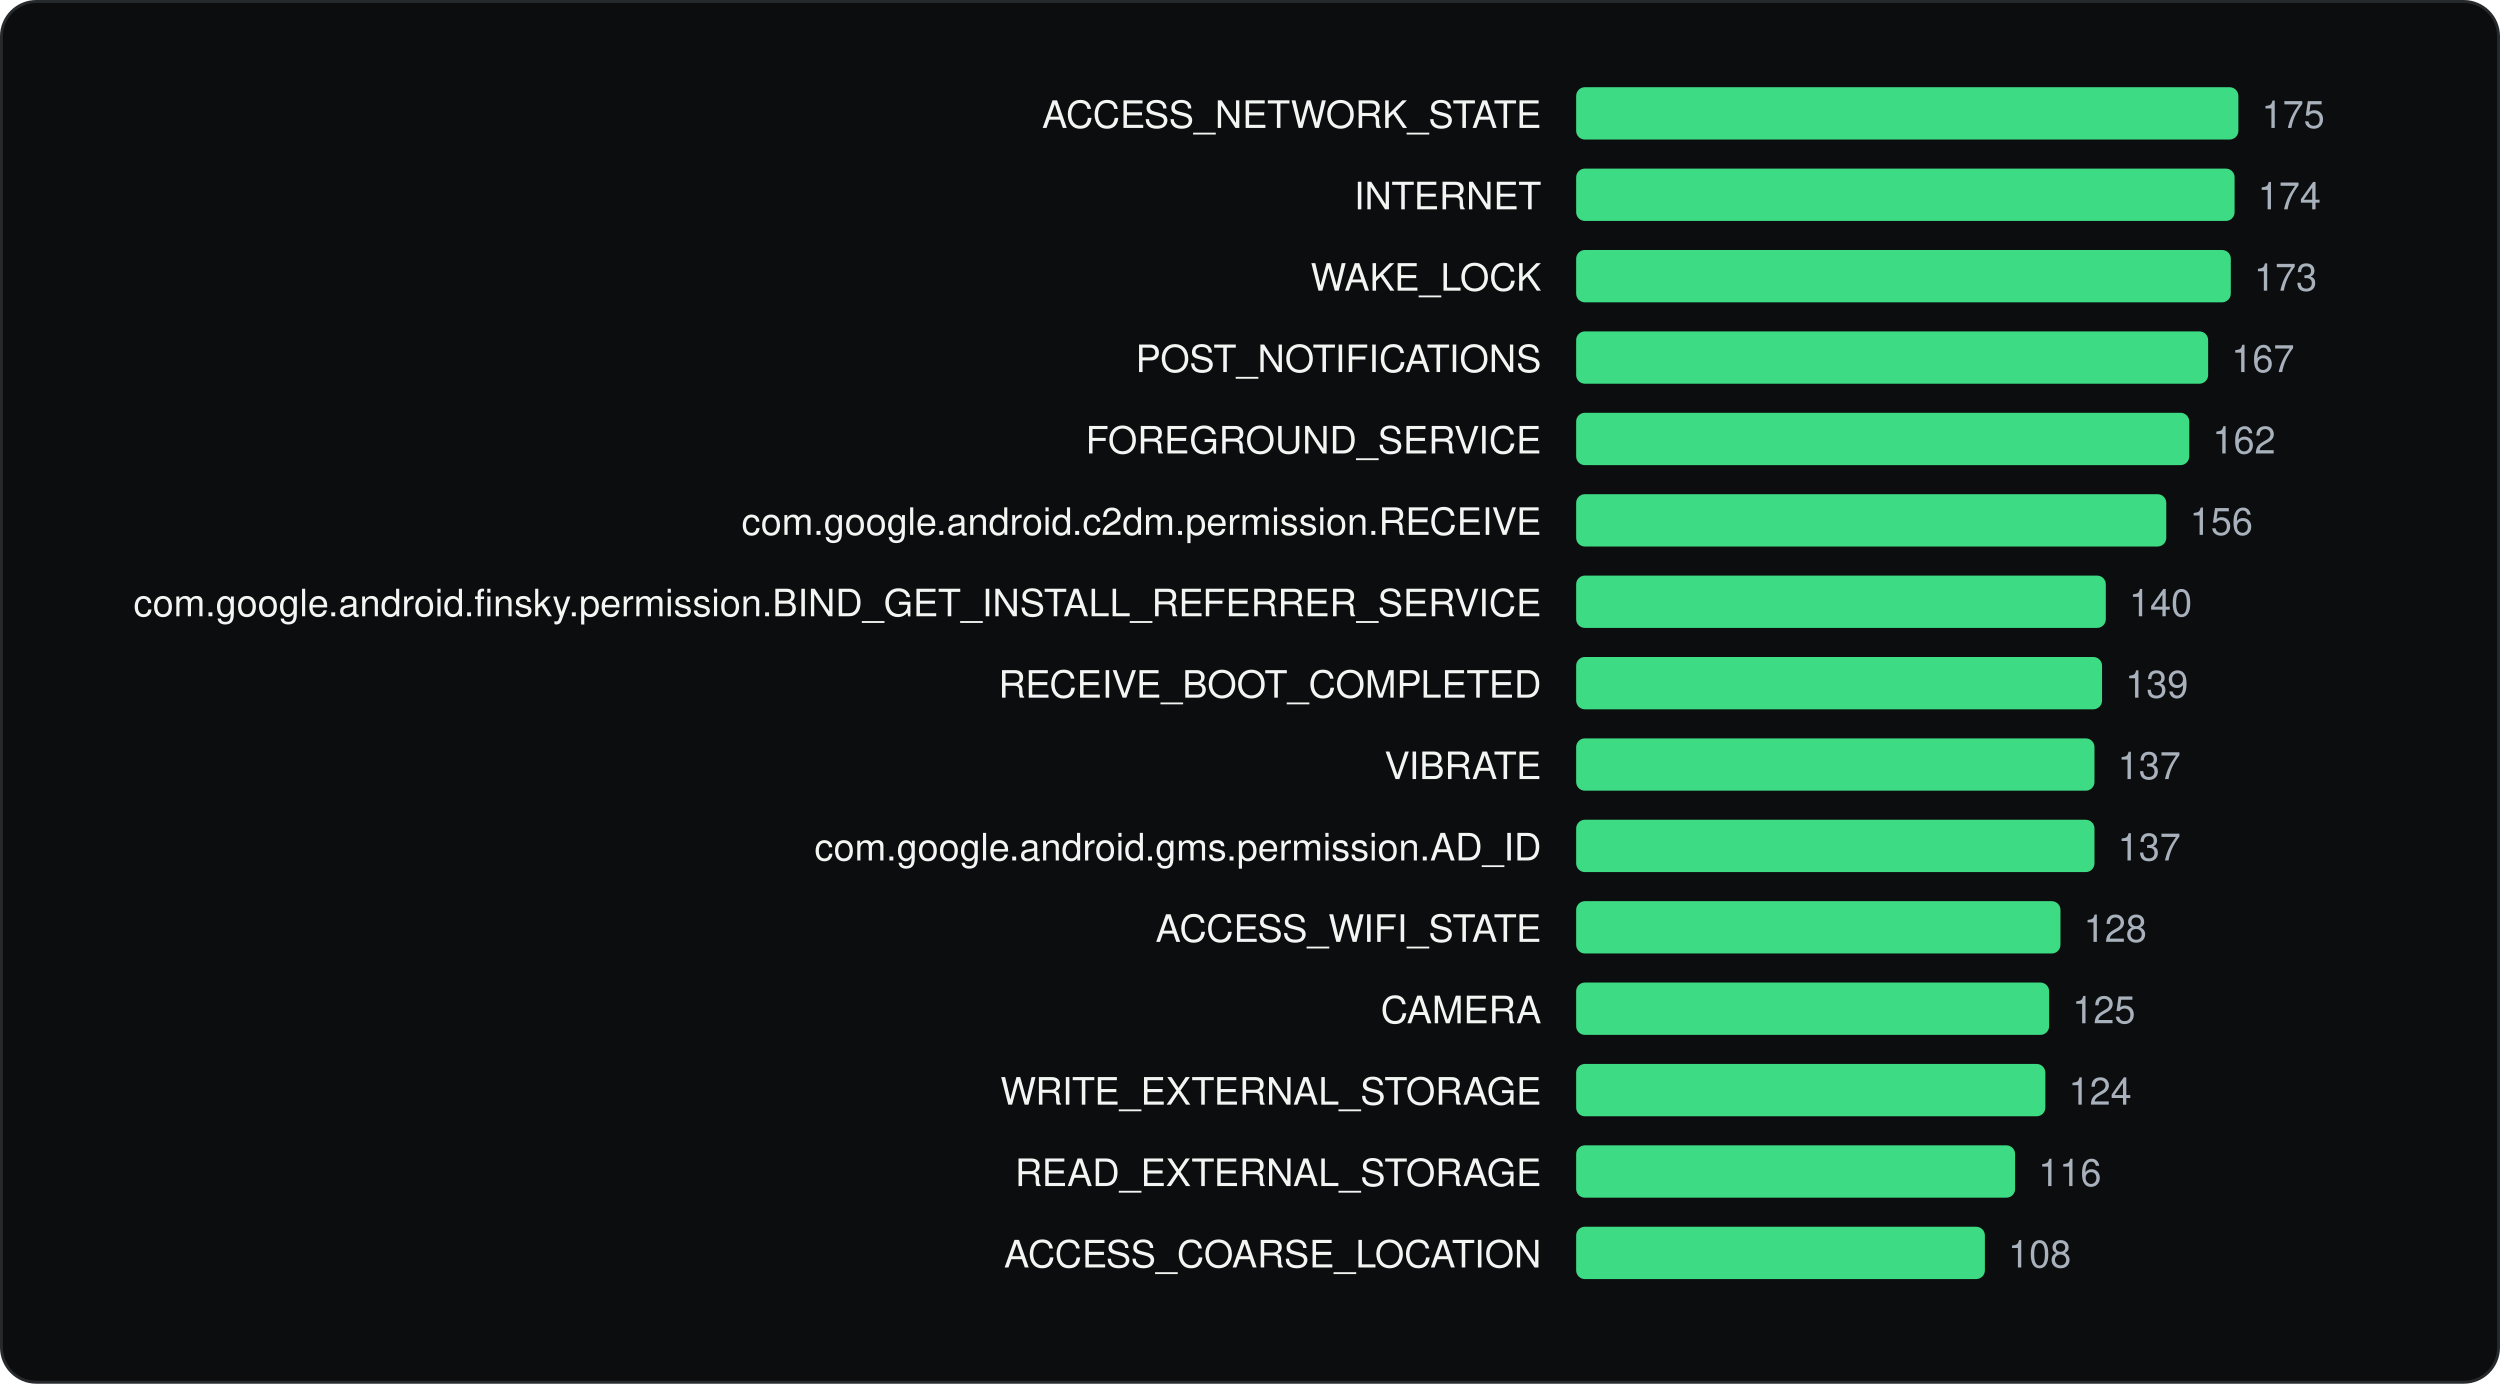
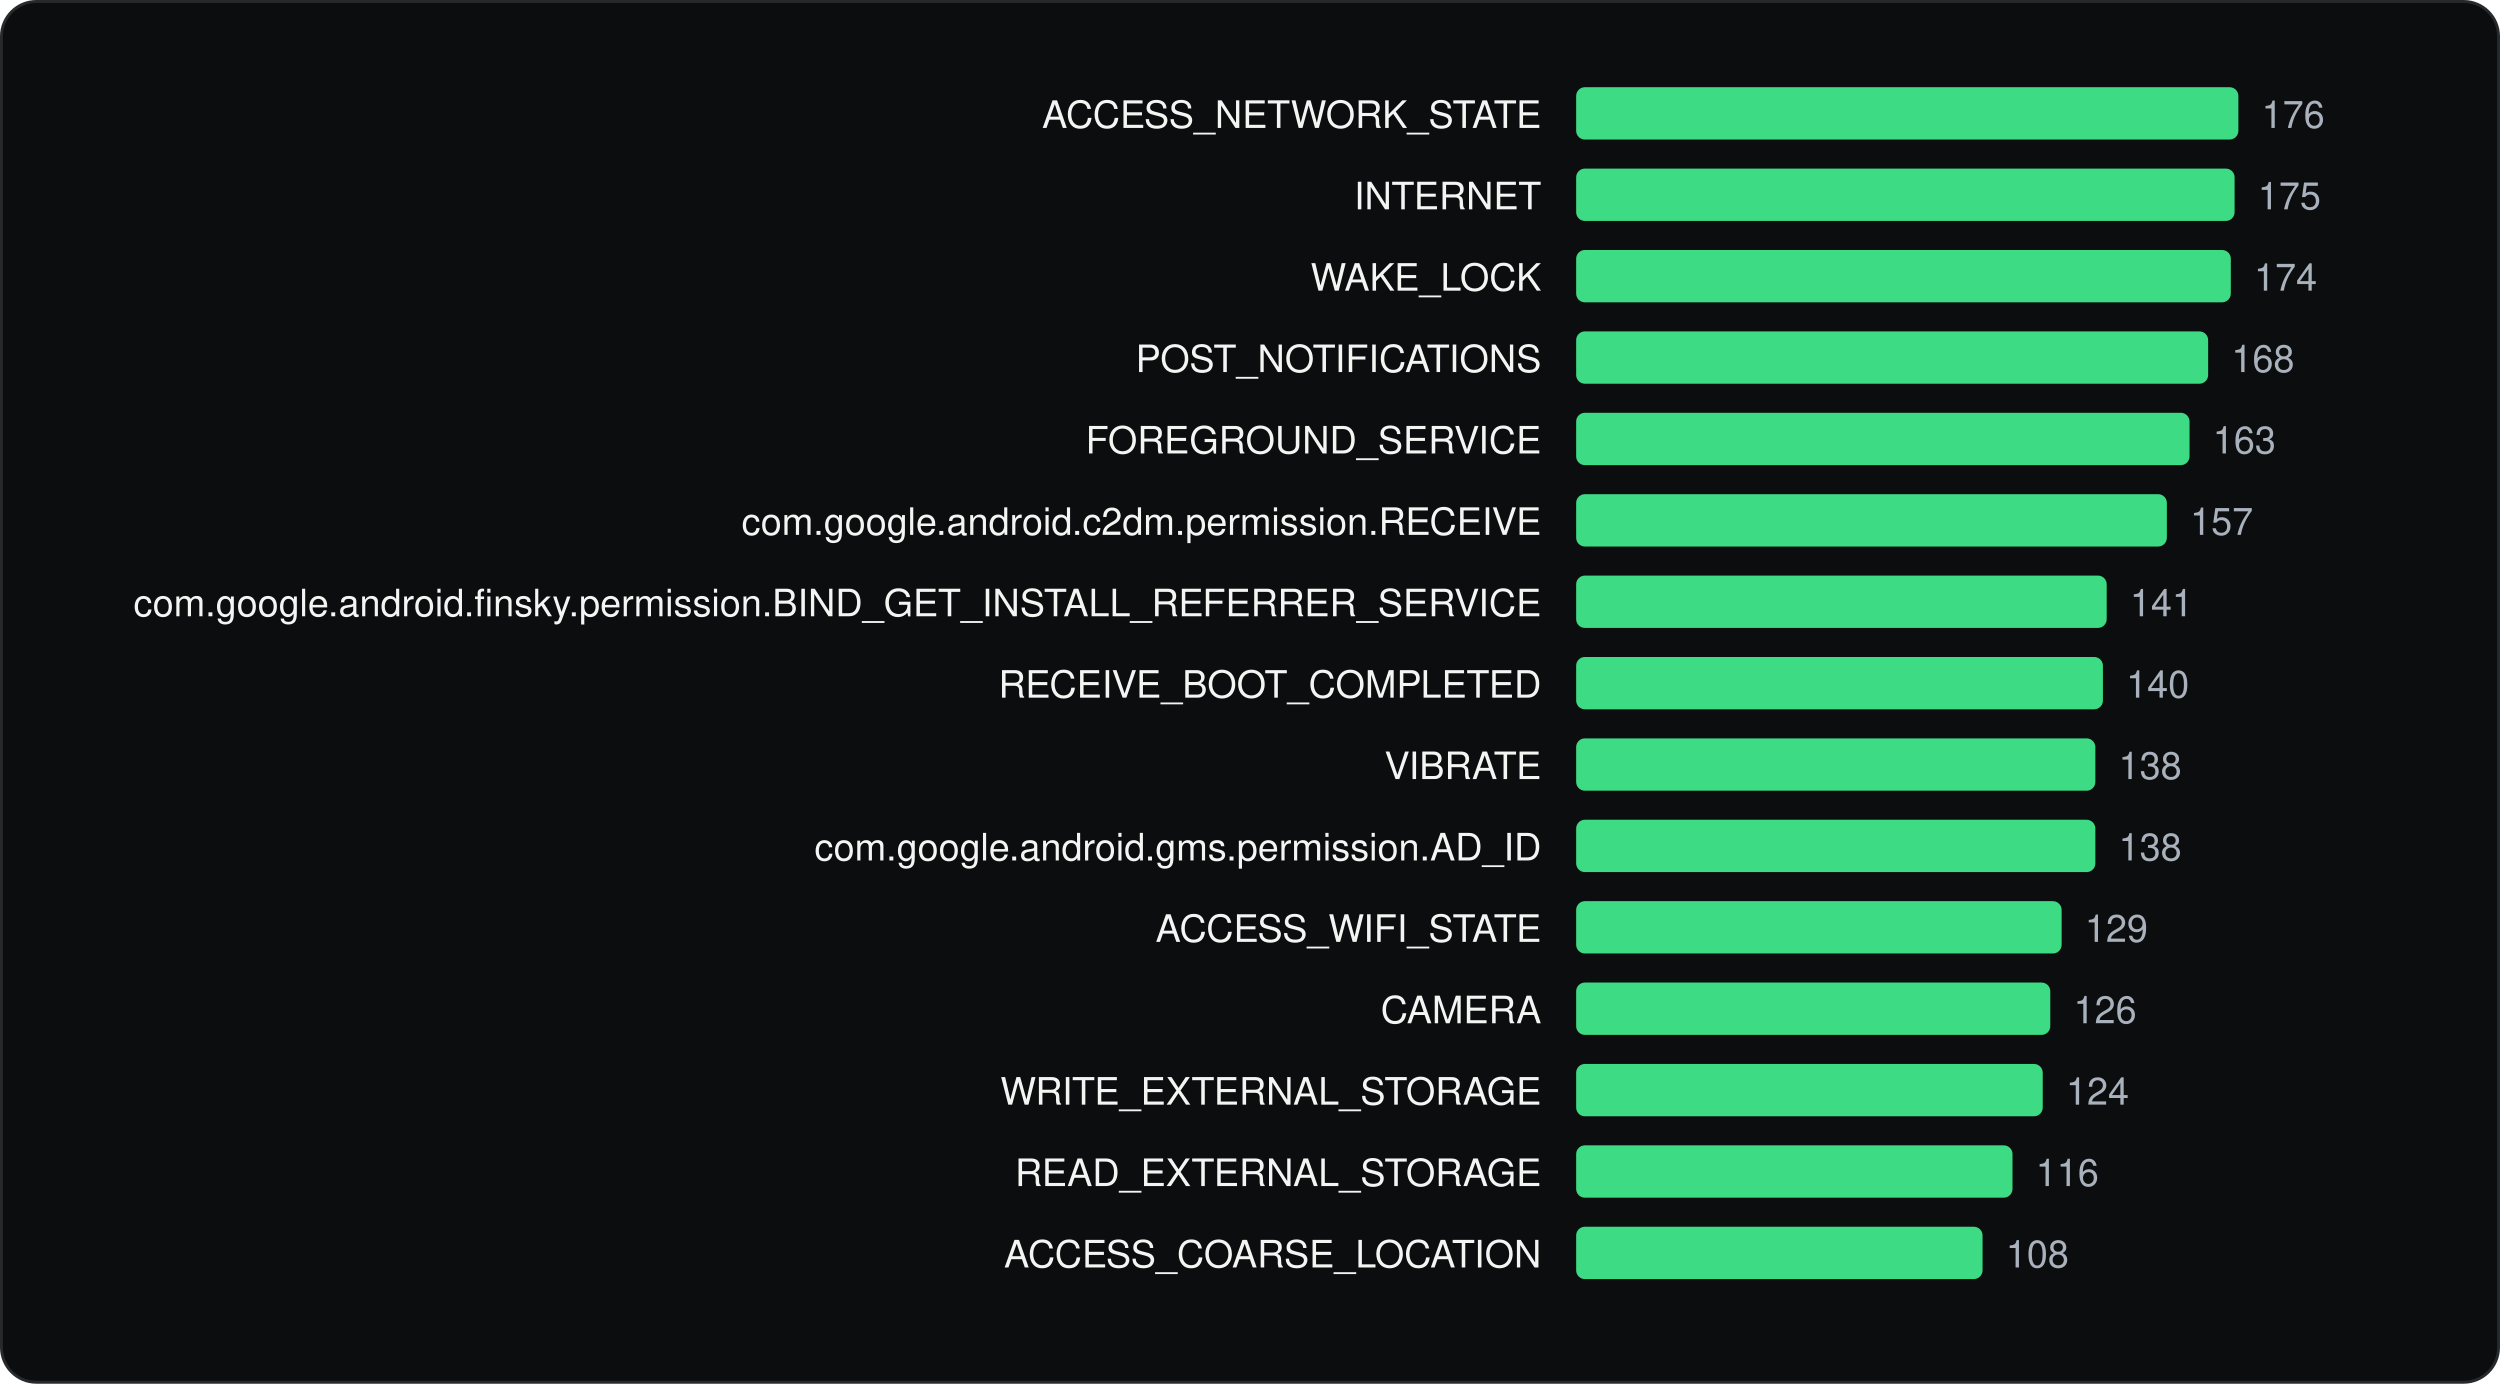
<svg xmlns="http://www.w3.org/2000/svg" viewBox="0 0 860 476" width="860" height="476" role="img" aria-label="Most requested Android permissions" font-family="Geist, -apple-system, BlinkMacSystemFont, 'Segoe UI', Helvetica, Arial, sans-serif">
  <rect x="0.5" y="0.5" width="859" height="475" rx="12" fill="#0C0D0E" stroke="#262A2D" />
  <g transform="translate(20 20)">
    <text x="510.22" y="24" font-size="13" text-anchor="end" fill="#F1F6F3">ACCESS_NETWORK_STATE</text>
    <rect x="522.2" y="10" width="227.8" height="18" rx="3" fill="#3DDC84" />
-     <text x="758.0" y="24" font-size="13" fill="#A9B2BC">175</text>
+     <text x="758.0" y="24" font-size="13" fill="#A9B2BC">176</text>
    <text x="510.22" y="52" font-size="13" text-anchor="end" fill="#F1F6F3">INTERNET</text>
    <rect x="522.2" y="38" width="226.5" height="18" rx="3" fill="#3DDC84" />
-     <text x="756.7" y="52" font-size="13" fill="#A9B2BC">174</text>
+     <text x="756.7" y="52" font-size="13" fill="#A9B2BC">175</text>
    <text x="510.22" y="80" font-size="13" text-anchor="end" fill="#F1F6F3">WAKE_LOCK</text>
    <rect x="522.2" y="66" width="225.2" height="18" rx="3" fill="#3DDC84" />
-     <text x="755.4" y="80" font-size="13" fill="#A9B2BC">173</text>
+     <text x="755.4" y="80" font-size="13" fill="#A9B2BC">174</text>
    <text x="510.22" y="108" font-size="13" text-anchor="end" fill="#F1F6F3">POST_NOTIFICATIONS</text>
    <rect x="522.2" y="94" width="217.4" height="18" rx="3" fill="#3DDC84" />
-     <text x="747.6" y="108" font-size="13" fill="#A9B2BC">167</text>
+     <text x="747.6" y="108" font-size="13" fill="#A9B2BC">168</text>
    <text x="510.22" y="136" font-size="13" text-anchor="end" fill="#F1F6F3">FOREGROUND_SERVICE</text>
-     <rect x="522.2" y="122" width="210.9" height="18" rx="3" fill="#3DDC84" />
-     <text x="741.1" y="136" font-size="13" fill="#A9B2BC">162</text>
+     <rect x="522.2" y="122" width="211.0" height="18" rx="3" fill="#3DDC84" />
+     <text x="741.2" y="136" font-size="13" fill="#A9B2BC">163</text>
    <text x="510.22" y="164" font-size="13" text-anchor="end" fill="#F1F6F3">com.google.android.c2dm.permission.RECEIVE</text>
-     <rect x="522.2" y="150" width="203.0" height="18" rx="3" fill="#3DDC84" />
-     <text x="733.3" y="164" font-size="13" fill="#A9B2BC">156</text>
+     <rect x="522.2" y="150" width="203.2" height="18" rx="3" fill="#3DDC84" />
+     <text x="733.4" y="164" font-size="13" fill="#A9B2BC">157</text>
    <text x="510.22" y="192" font-size="13" text-anchor="end" fill="#F1F6F3">com.google.android.finsky.permission.BIND_GET_INSTALL_REFERRER_SERVICE</text>
-     <rect x="522.2" y="178" width="182.2" height="18" rx="3" fill="#3DDC84" />
-     <text x="712.4" y="192" font-size="13" fill="#A9B2BC">140</text>
+     <rect x="522.2" y="178" width="182.5" height="18" rx="3" fill="#3DDC84" />
+     <text x="712.7" y="192" font-size="13" fill="#A9B2BC">141</text>
    <text x="510.22" y="220" font-size="13" text-anchor="end" fill="#F1F6F3">RECEIVE_BOOT_COMPLETED</text>
-     <rect x="522.2" y="206" width="180.9" height="18" rx="3" fill="#3DDC84" />
-     <text x="711.1" y="220" font-size="13" fill="#A9B2BC">139</text>
+     <rect x="522.2" y="206" width="181.2" height="18" rx="3" fill="#3DDC84" />
+     <text x="711.4" y="220" font-size="13" fill="#A9B2BC">140</text>
    <text x="510.22" y="248" font-size="13" text-anchor="end" fill="#F1F6F3">VIBRATE</text>
-     <rect x="522.2" y="234" width="178.3" height="18" rx="3" fill="#3DDC84" />
-     <text x="708.5" y="248" font-size="13" fill="#A9B2BC">137</text>
+     <rect x="522.2" y="234" width="178.6" height="18" rx="3" fill="#3DDC84" />
+     <text x="708.8" y="248" font-size="13" fill="#A9B2BC">138</text>
    <text x="510.22" y="276" font-size="13" text-anchor="end" fill="#F1F6F3">com.google.android.gms.permission.AD_ID</text>
-     <rect x="522.2" y="262" width="178.3" height="18" rx="3" fill="#3DDC84" />
-     <text x="708.5" y="276" font-size="13" fill="#A9B2BC">137</text>
+     <rect x="522.2" y="262" width="178.6" height="18" rx="3" fill="#3DDC84" />
+     <text x="708.8" y="276" font-size="13" fill="#A9B2BC">138</text>
    <text x="510.22" y="304" font-size="13" text-anchor="end" fill="#F1F6F3">ACCESS_WIFI_STATE</text>
-     <rect x="522.2" y="290" width="166.6" height="18" rx="3" fill="#3DDC84" />
-     <text x="696.8" y="304" font-size="13" fill="#A9B2BC">128</text>
+     <rect x="522.2" y="290" width="167.0" height="18" rx="3" fill="#3DDC84" />
+     <text x="697.2" y="304" font-size="13" fill="#A9B2BC">129</text>
    <text x="510.22" y="332" font-size="13" text-anchor="end" fill="#F1F6F3">CAMERA</text>
-     <rect x="522.2" y="318" width="162.7" height="18" rx="3" fill="#3DDC84" />
-     <text x="692.9" y="332" font-size="13" fill="#A9B2BC">125</text>
+     <rect x="522.2" y="318" width="163.1" height="18" rx="3" fill="#3DDC84" />
+     <text x="693.3" y="332" font-size="13" fill="#A9B2BC">126</text>
    <text x="510.22" y="360" font-size="13" text-anchor="end" fill="#F1F6F3">WRITE_EXTERNAL_STORAGE</text>
-     <rect x="522.2" y="346" width="161.4" height="18" rx="3" fill="#3DDC84" />
-     <text x="691.6" y="360" font-size="13" fill="#A9B2BC">124</text>
+     <rect x="522.2" y="346" width="160.5" height="18" rx="3" fill="#3DDC84" />
+     <text x="690.7" y="360" font-size="13" fill="#A9B2BC">124</text>
    <text x="510.22" y="388" font-size="13" text-anchor="end" fill="#F1F6F3">READ_EXTERNAL_STORAGE</text>
-     <rect x="522.2" y="374" width="151.0" height="18" rx="3" fill="#3DDC84" />
-     <text x="681.2" y="388" font-size="13" fill="#A9B2BC">116</text>
+     <rect x="522.2" y="374" width="150.1" height="18" rx="3" fill="#3DDC84" />
+     <text x="680.3" y="388" font-size="13" fill="#A9B2BC">116</text>
    <text x="510.22" y="416" font-size="13" text-anchor="end" fill="#F1F6F3">ACCESS_COARSE_LOCATION</text>
-     <rect x="522.2" y="402" width="140.6" height="18" rx="3" fill="#3DDC84" />
-     <text x="670.8" y="416" font-size="13" fill="#A9B2BC">108</text>
+     <rect x="522.2" y="402" width="139.8" height="18" rx="3" fill="#3DDC84" />
+     <text x="670.0" y="416" font-size="13" fill="#A9B2BC">108</text>
  </g>
</svg>
